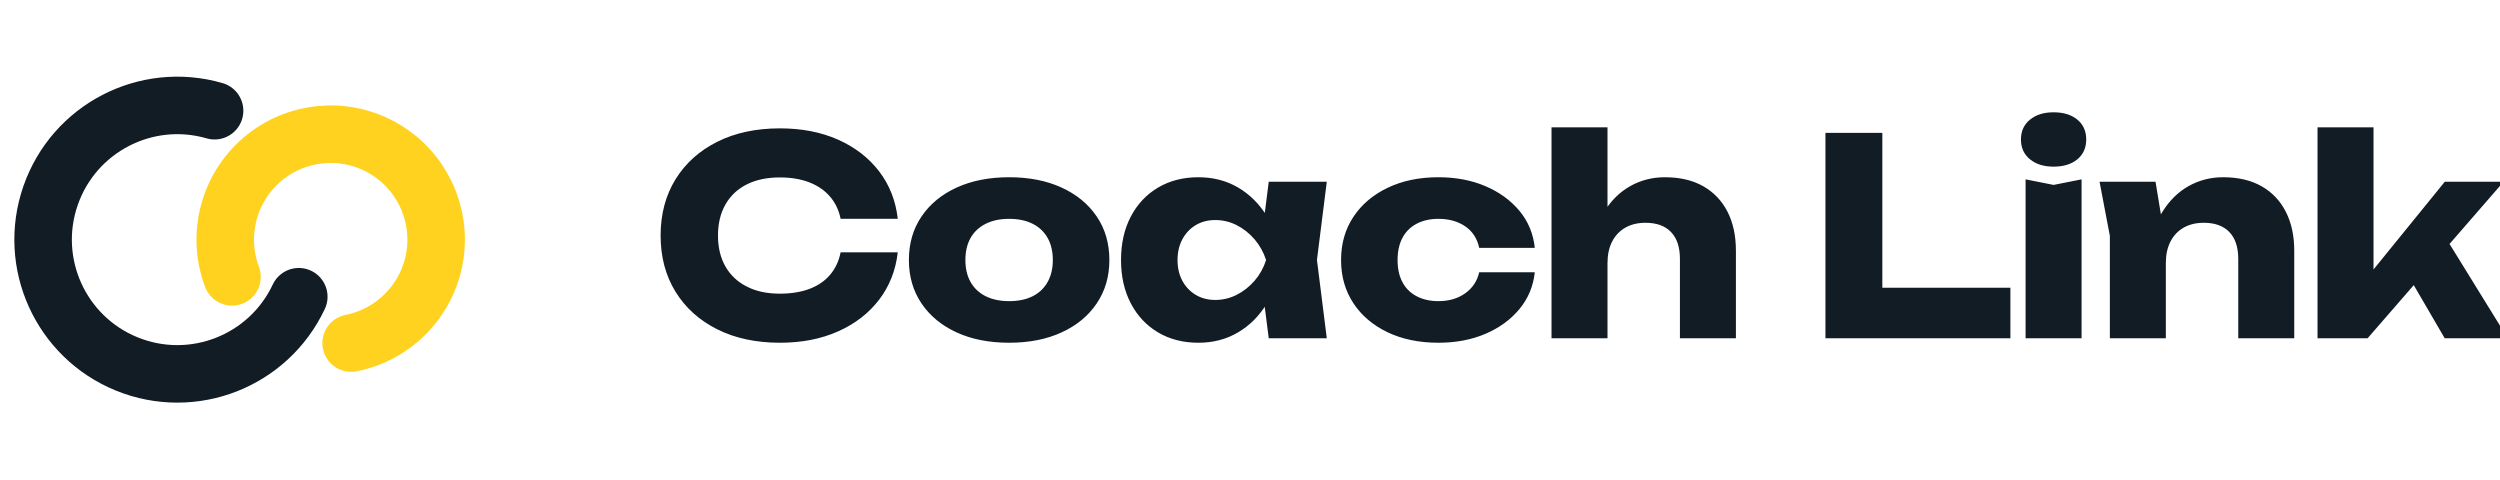
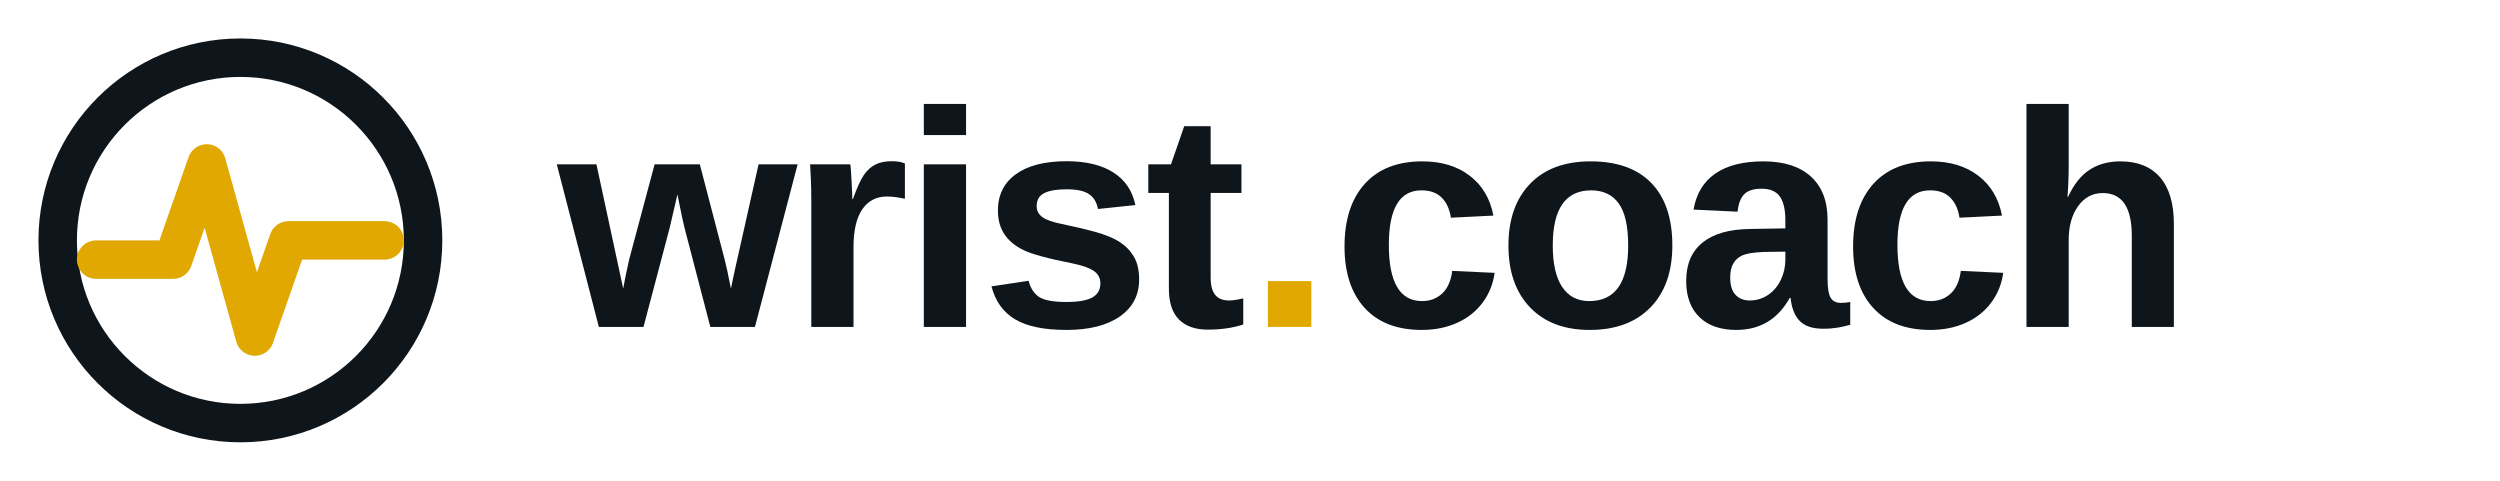
- <svg xmlns="http://www.w3.org/2000/svg" viewBox="0 0 521.6 100">
-   <path d="M62.34 61.91A28 28 0 1 1 44.77 23.1" fill="none" stroke="#121c24" stroke-width="12" stroke-linecap="round" />
-   <path d="M73.26 71.58A22 22 0 1 0 48.41 57.76" fill="none" stroke="#ffd21f" stroke-width="12" stroke-linecap="round" />
-   <path d="M187.31 52.64Q186.67 58.27 183.42 62.53Q180.17 66.78 174.86 69.14Q169.56 71.51 162.73 71.51Q155.25 71.51 149.65 68.71Q144.05 65.91 140.94 60.87Q137.83 55.84 137.83 49.14Q137.83 42.45 140.94 37.41Q144.05 32.38 149.65 29.58Q155.25 26.78 162.73 26.78Q169.56 26.78 174.86 29.14Q180.17 31.51 183.42 35.75Q186.67 39.99 187.31 45.65H175.39Q174.83 42.94 173.17 41.01Q171.52 39.09 168.87 38.05Q166.22 37.02 162.7 37.02Q158.7 37.02 155.81 38.47Q152.91 39.93 151.36 42.66Q149.8 45.39 149.8 49.14Q149.8 52.89 151.36 55.61Q152.91 58.32 155.81 59.79Q158.7 61.27 162.7 61.27Q166.22 61.27 168.87 60.28Q171.52 59.29 173.17 57.35Q174.83 55.42 175.39 52.64Z M210.54 71.51Q204.28 71.51 199.58 69.35Q194.87 67.19 192.25 63.29Q189.63 59.38 189.63 54.26Q189.63 49.07 192.25 45.19Q194.87 41.3 199.58 39.14Q204.29 36.98 210.55 36.98Q216.8 36.98 221.51 39.14Q226.21 41.3 228.83 45.18Q231.46 49.06 231.46 54.26Q231.46 59.39 228.83 63.29Q226.21 67.19 221.5 69.35Q216.79 71.51 210.54 71.51ZM210.55 62.83Q213.42 62.83 215.45 61.81Q217.48 60.78 218.57 58.85Q219.66 56.92 219.66 54.26Q219.66 51.55 218.57 49.63Q217.48 47.71 215.45 46.69Q213.42 45.66 210.55 45.66Q207.72 45.66 205.66 46.69Q203.61 47.71 202.51 49.63Q201.42 51.55 201.42 54.25Q201.42 56.94 202.51 58.86Q203.61 60.78 205.66 61.81Q207.72 62.83 210.55 62.83Z M264.71 70.57 263.21 58.81 264.8 54.26 263.21 49.77 264.71 37.92H276.82L274.77 54.23L276.82 70.57ZM267.44 54.26Q266.66 59.45 264.31 63.33Q261.95 67.21 258.29 69.36Q254.64 71.51 250.03 71.51Q245.25 71.51 241.61 69.35Q237.97 67.19 235.93 63.29Q233.89 59.39 233.89 54.26Q233.89 49.07 235.93 45.19Q237.97 41.3 241.61 39.14Q245.25 36.98 250.03 36.98Q254.64 36.98 258.29 39.11Q261.95 41.25 264.33 45.11Q266.72 48.98 267.44 54.26ZM245.68 54.26Q245.68 56.7 246.68 58.57Q247.68 60.43 249.46 61.51Q251.24 62.58 253.55 62.58Q255.91 62.58 258.03 61.51Q260.14 60.43 261.76 58.57Q263.37 56.7 264.16 54.26Q263.37 51.83 261.76 49.94Q260.14 48.06 258.03 46.98Q255.91 45.91 253.55 45.91Q251.24 45.91 249.46 46.98Q247.68 48.06 246.68 49.94Q245.68 51.83 245.68 54.26Z M320.22 56.8Q319.75 61.18 317.01 64.49Q314.26 67.8 309.9 69.66Q305.54 71.51 300.11 71.51Q294.1 71.51 289.52 69.33Q284.94 67.15 282.37 63.26Q279.8 59.36 279.8 54.26Q279.8 49.13 282.37 45.25Q284.94 41.37 289.52 39.18Q294.1 36.98 300.11 36.98Q305.54 36.98 309.9 38.83Q314.26 40.69 317.01 43.98Q319.75 47.28 320.22 51.71H308.62Q307.99 48.78 305.7 47.22Q303.41 45.66 300.11 45.66Q297.54 45.66 295.61 46.66Q293.67 47.66 292.63 49.58Q291.59 51.5 291.59 54.26Q291.59 57.01 292.63 58.92Q293.67 60.83 295.61 61.83Q297.54 62.83 300.11 62.83Q303.43 62.83 305.72 61.18Q308.01 59.53 308.62 56.8Z M323.71 26.57H335.39V70.57H323.71ZM347.36 36.98Q352.07 36.98 355.37 38.86Q358.67 40.74 360.43 44.18Q362.18 47.61 362.18 52.31V70.57H350.5V54.02Q350.5 50.34 348.64 48.41Q346.79 46.48 343.31 46.48Q340.89 46.48 339.1 47.5Q337.31 48.53 336.35 50.41Q335.39 52.29 335.39 54.87L331.77 52.99Q332.46 47.76 334.67 44.2Q336.89 40.64 340.17 38.81Q343.45 36.98 347.36 36.98Z  M392.73 27.72V65.31L387.4 60.03H419.45V70.57H380.86V27.72Z M422.62 37.42 428.46 38.58 434.3 37.42V70.57H422.62ZM428.45 34.77Q425.42 34.77 423.54 33.24Q421.65 31.7 421.65 29.1Q421.65 26.49 423.54 24.96Q425.42 23.43 428.45 23.43Q431.56 23.43 433.42 24.96Q435.27 26.49 435.27 29.1Q435.27 31.7 433.42 33.24Q431.56 34.77 428.45 34.77Z M438.05 37.92H449.73L451.88 50.98V70.57H440.2V49.21ZM463.84 36.98Q468.55 36.98 471.85 38.86Q475.16 40.74 476.91 44.18Q478.67 47.61 478.67 52.31V70.57H466.99V54.02Q466.99 50.34 465.13 48.41Q463.27 46.48 459.8 46.48Q457.38 46.48 455.59 47.5Q453.8 48.53 452.84 50.41Q451.88 52.29 451.88 54.87L448.26 52.99Q448.94 47.76 451.16 44.2Q453.38 40.64 456.66 38.81Q459.94 36.98 463.84 36.98Z M495.21 61.23 492.01 60.16 510.08 37.92H522.35L493.98 70.57H483.53V26.57H495.21ZM500.78 54.64 509.58 48.48 523.22 70.57H510.06Z" fill="#121c24" />
+ <svg xmlns="http://www.w3.org/2000/svg" viewBox="0 0 520 100">
+   <g>
+     <circle cx="50" cy="50" r="38" fill="none" stroke="#0e151b" stroke-width="8" />
+     <path d="M20 54 H36 L43 34 L53 70 L60 50 H80" fill="none" stroke="#e0a800" stroke-width="8" stroke-linecap="round" stroke-linejoin="round" />
+   </g>
+   <text x="116" y="68" font-family="SF Pro Rounded, Helvetica Neue, Arial, sans-serif" font-weight="700" font-size="64" letter-spacing="-1.5" fill="#0e151b">wrist<tspan fill="#e0a800">.</tspan>coach</text>
</svg>
